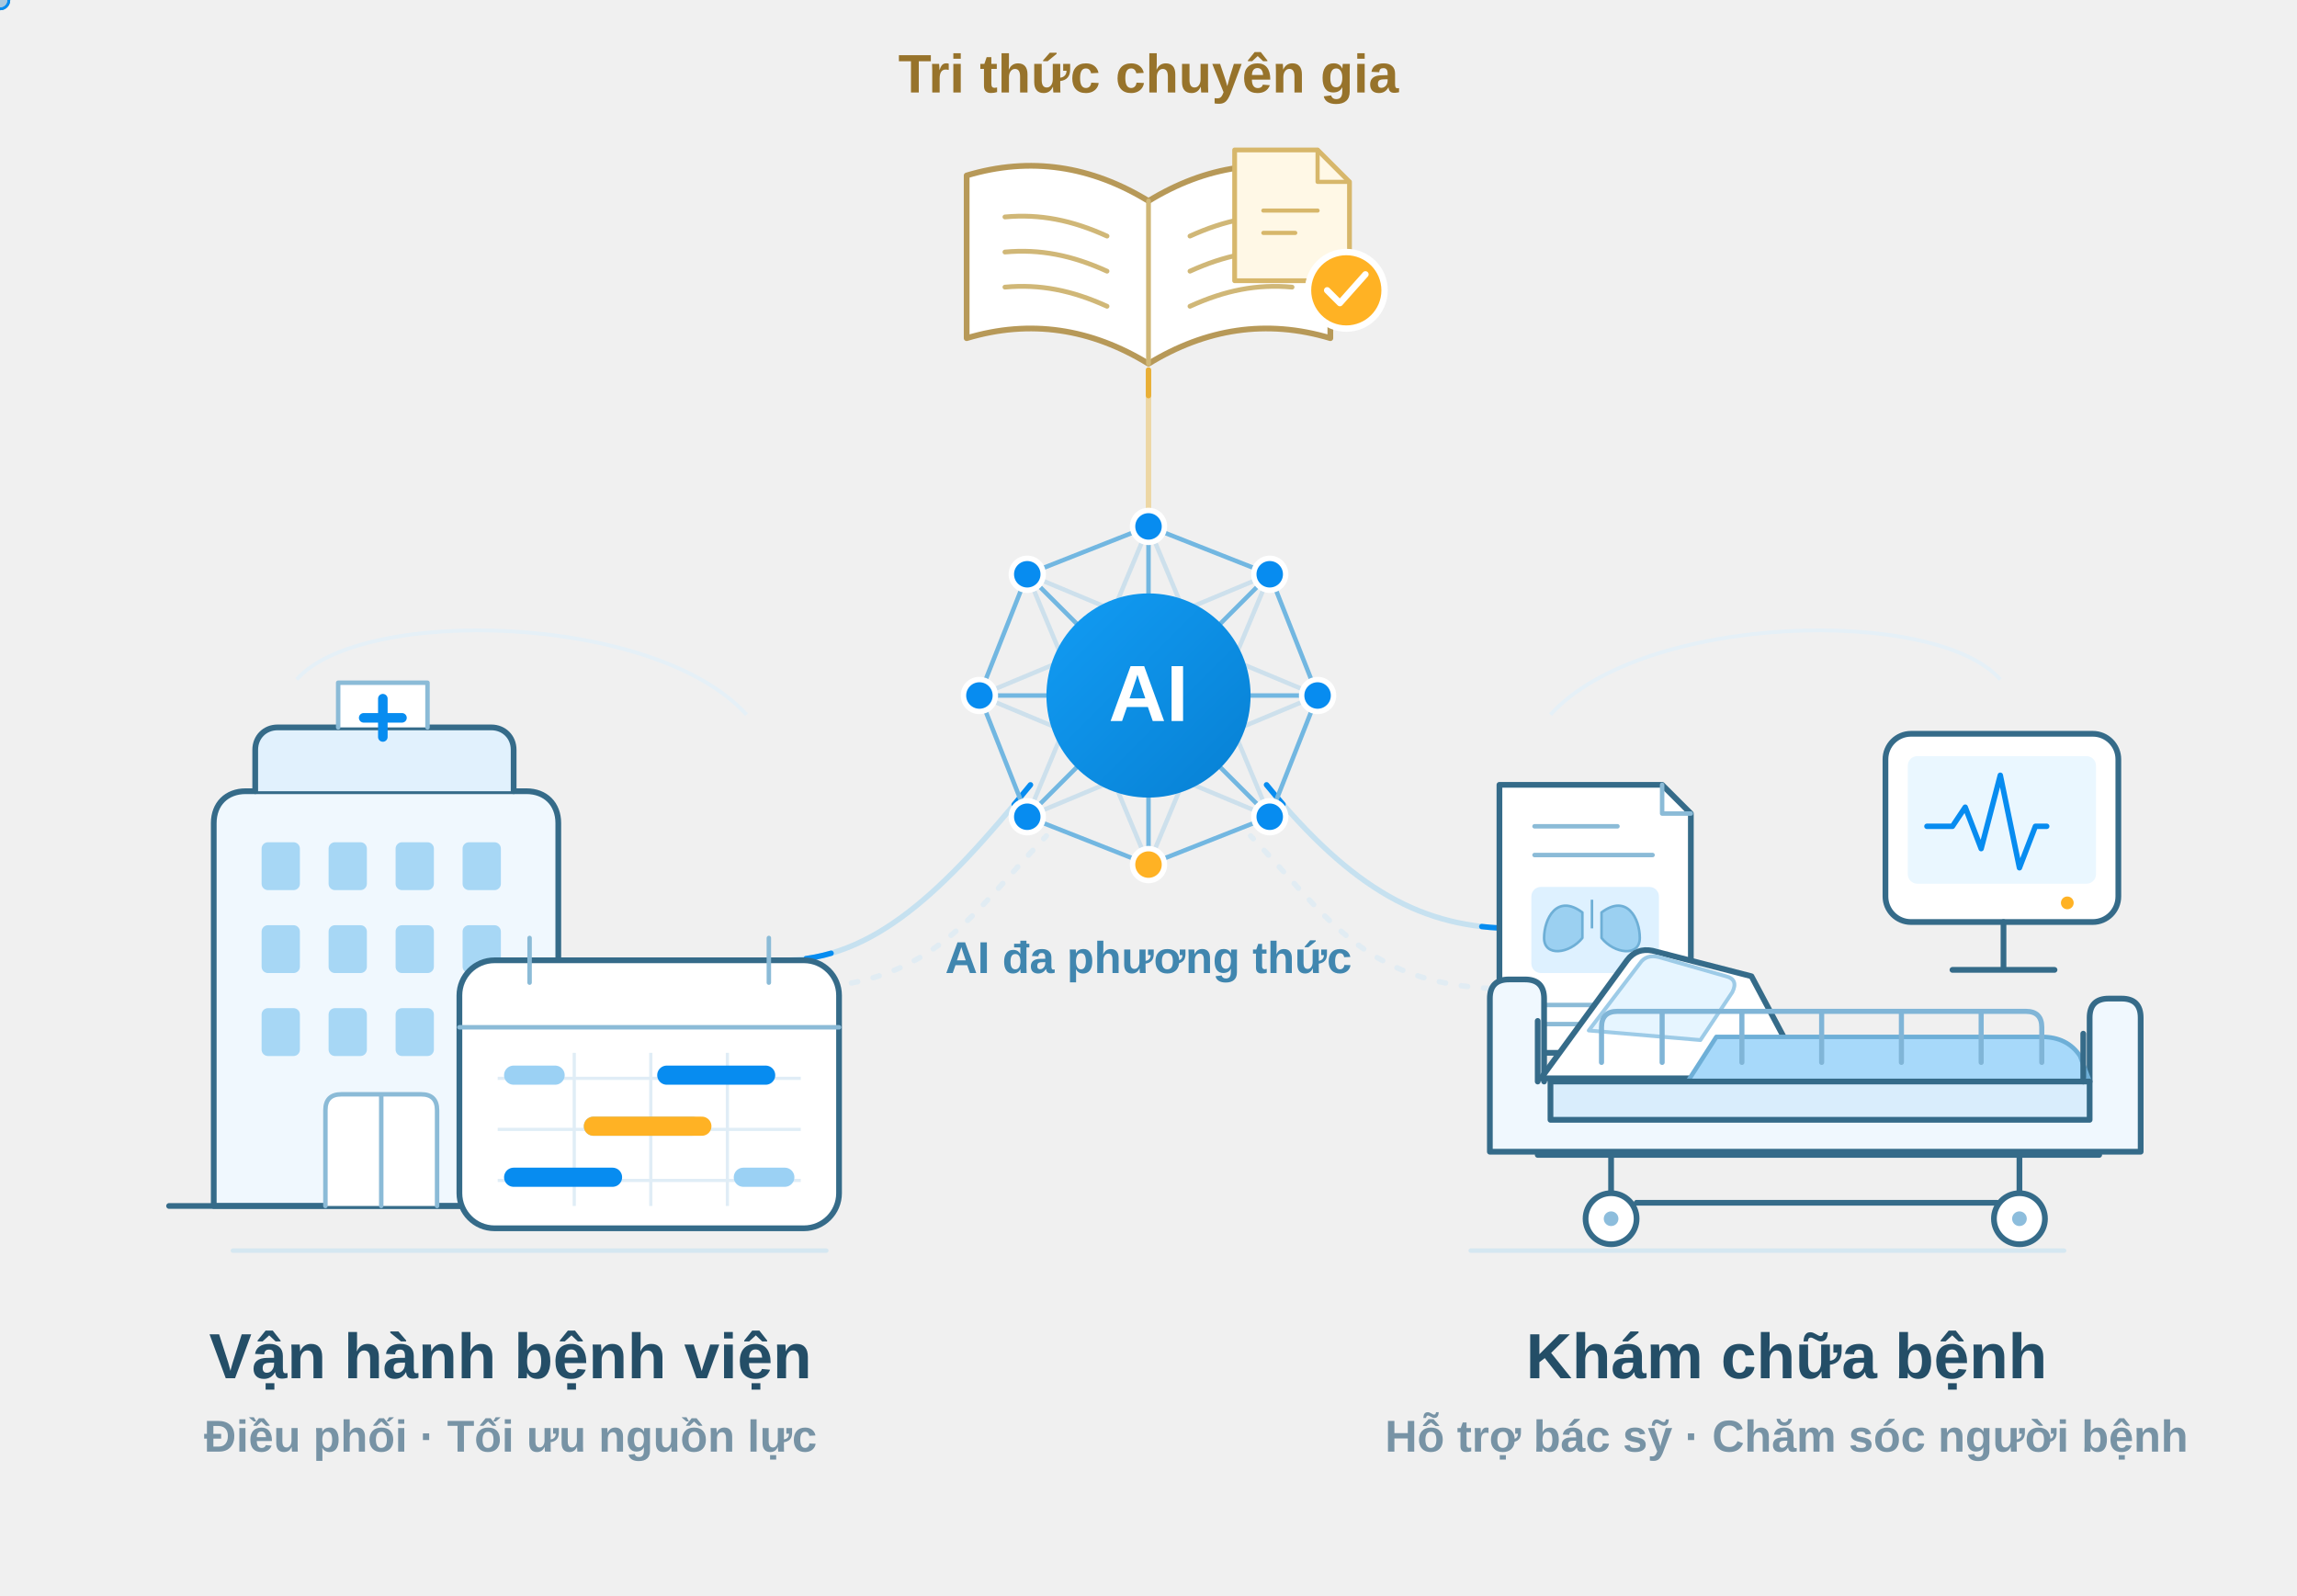
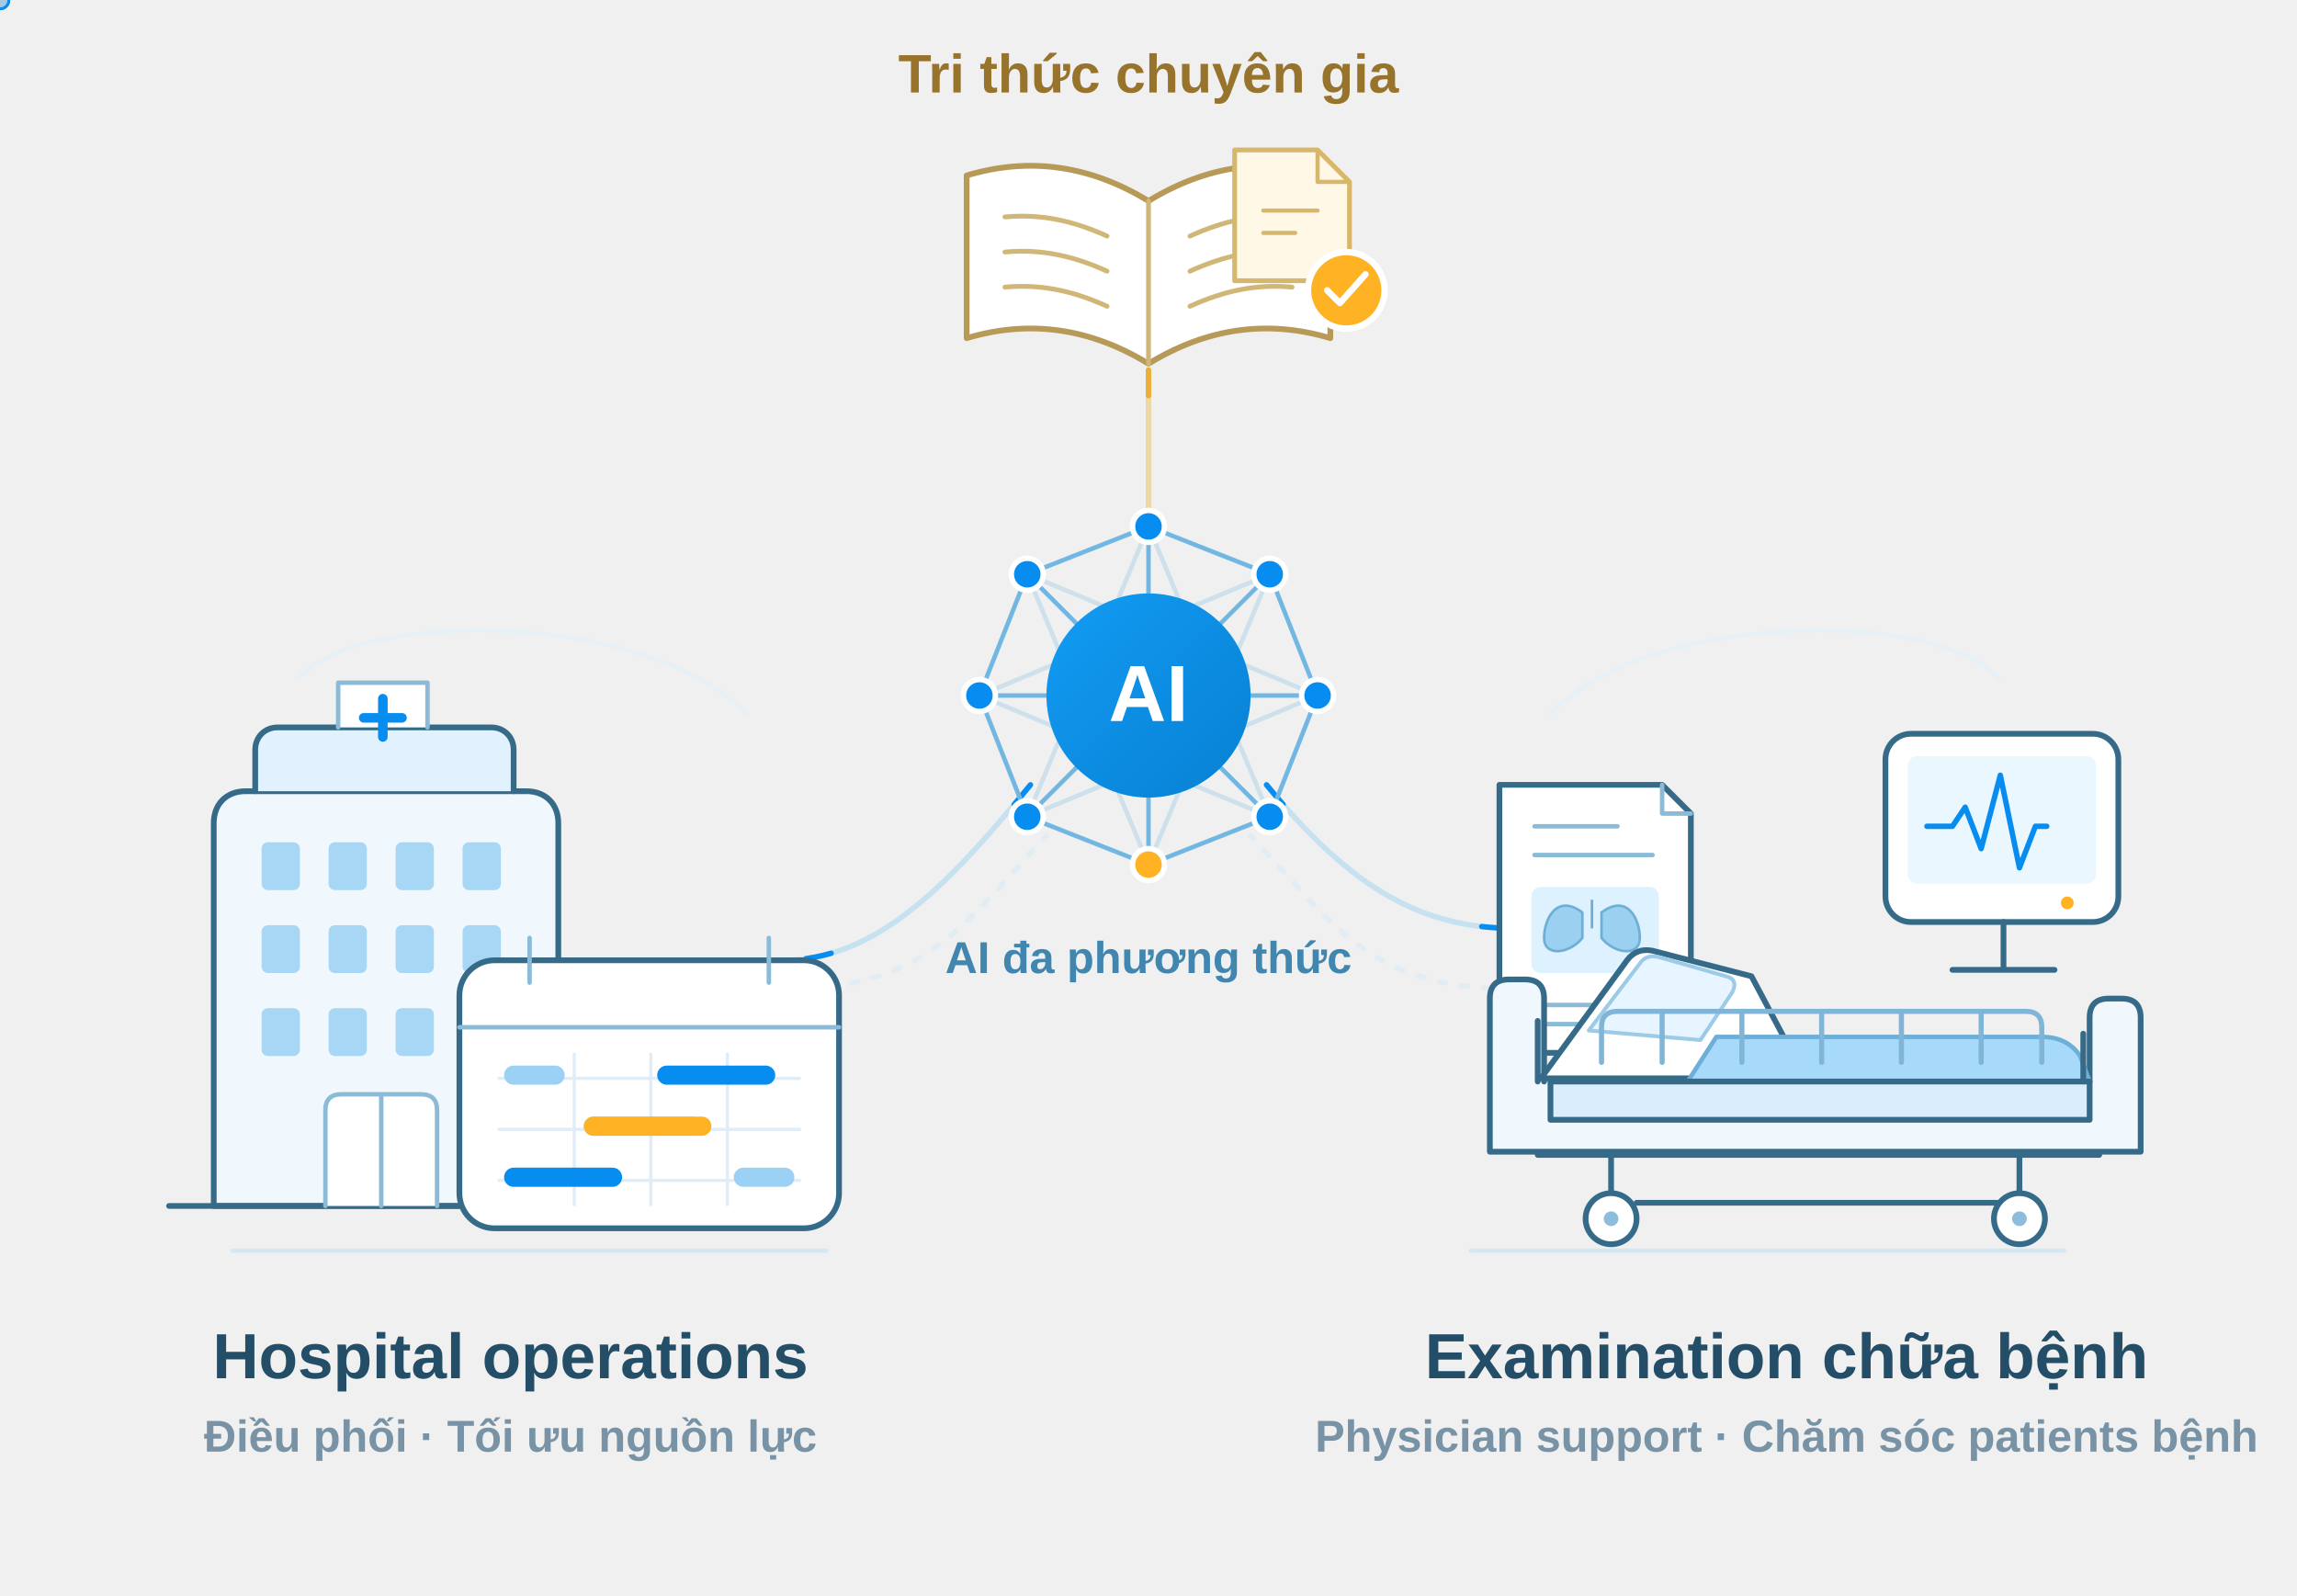
<svg xmlns="http://www.w3.org/2000/svg" xmlns:xlink="http://www.w3.org/1999/xlink" class="mc-ai-scene mc-h16" viewBox="0 0 720 500" role="img" aria-labelledby="mc-h16-title mc-h16-desc">
  <style>
.mc-h16 text{font-family:"Nunito Sans",Arial,sans-serif}
.mc-h16-title{font-size:20px;font-weight:750;fill:#244e67}
.mc-h16-note{font-size:14px;font-weight:600;fill:#7793a5}
.mc-h16-ink{stroke:#356b89;stroke-width:1.8;stroke-linecap:round;stroke-linejoin:round}
.mc-h16-detail{stroke:#8bbbd7;stroke-width:1.4;stroke-linecap:round;stroke-linejoin:round}
.mc-h16-flow{fill:none;stroke-linecap:round;stroke-linejoin:round;stroke-width:1.7}
.mc-h16-flow-accent{stroke-dasharray:8 75;animation:mcH16Flow 6s linear infinite}
.mc-h16-schedule{animation:mcH16Schedule 7s ease-in-out infinite;transform-box:fill-box;transform-origin:left center}
.mc-h16-vitals{stroke-dasharray:100;animation:mcH16Vitals 7s ease-in-out infinite}
.mc-h16-synapse{animation:mcH16Synapse 4s ease-in-out infinite;animation-delay:var(--delay,0s)}
.mc-h16-verified{animation:mcH16Verified 7s ease-in-out infinite}
@keyframes mcH16Flow{to{stroke-dashoffset:-166}}
@keyframes mcH16Schedule{0%,15%,100%{transform:scaleX(.6)}40%,80%{transform:scaleX(1)}}
@keyframes mcH16Vitals{0%,10%{stroke-dashoffset:100}65%,85%{stroke-dashoffset:0}100%{stroke-dashoffset:-100}}
@keyframes mcH16Synapse{0%,100%{opacity:.45}40%,70%{opacity:1}}
@keyframes mcH16Verified{0%,100%{opacity:.65}35%,80%{opacity:1}}
@media(prefers-reduced-motion:reduce){.mc-h16 *{animation:none!important}.mc-h16-packets{display:none}.mc-h16-vitals{stroke-dashoffset:0}}
@media print{.mc-h16 *{animation:none!important}.mc-h16-packets{display:none}.mc-h16-vitals{stroke-dashoffset:0}}
</style>
  <defs>
    <linearGradient id="mc-h16-ai" x1="0" y1="0" x2="1" y2="1">
      <stop stop-color="#129cf4" />
      <stop offset="1" stop-color="#0780d3" />
    </linearGradient>
    <path id="mc-h16-expert-route" d="M360 116V162" />
    <path id="mc-h16-ops-route" d="M323 246C296 279 274 301 245 301" />
    <path id="mc-h16-care-route" d="M397 246C424 279 446 291 475 291" />
    <path id="mc-h16-ops-return" d="M246 310C292 310 303 288 328 262" />
    <path id="mc-h16-care-return" d="M474 310C428 310 417 288 392 262" />
  </defs>
  <path d="M73 392H259M461 392H647" fill="none" stroke="#d5e7f1" stroke-width="1.4" stroke-linecap="round" />
  <path d="M93 213C113 190 205 192 234 224M486 224C515 192 607 190 627 213" fill="none" stroke="#e5f0f7" stroke-width="1.2" />
  <text x="360" y="29" text-anchor="middle" class="mc-h16-title" style="font-size:17px;fill:#97732b">Tri thức chuyên gia</text>
  <g class="mc-h16-ink">
    <path d="M303 55C323 49 342 52 360 63 378 52 397 49 417 55V106C397 100 378 103 360 114 342 103 323 100 303 106Z" fill="#fff" stroke="#b79958" />
    <path d="M360 63v51m-45-46c11-1 21 1 32 6m-32 5c11-1 21 1 32 6m-32 5c11-1 21 1 32 6m26-22c11-5 21-7 32-6m-32 17c11-5 21-7 32-6m-32 17c11-5 21-7 32-6" fill="none" stroke="#d0b777" stroke-width="1.5" />
    <path d="M387 47h26l10 10v31h-36Z" fill="#fff8e6" stroke="#d7b76b" stroke-width="1.5" />
    <path d="M413 47v10h10m-27 9h17m-17 7h10" fill="none" stroke="#d7b76b" stroke-width="1.3" />
    <g class="mc-h16-verified">
      <circle cx="422" cy="91" r="12" fill="#ffb224" stroke="#fff" stroke-width="2" />
      <path d="m416 91 4 4 8-9" fill="none" stroke="#fff" stroke-width="2" />
    </g>
  </g>
  <use href="#mc-h16-expert-route" xlink:href="#mc-h16-expert-route" class="mc-h16-flow" stroke="#edd7a4" />
  <use href="#mc-h16-expert-route" xlink:href="#mc-h16-expert-route" class="mc-h16-flow mc-h16-flow-accent" stroke="#e9af36" />
  <g class="mc-h16-flow" stroke="#c6e1f0">
    <use href="#mc-h16-ops-route" xlink:href="#mc-h16-ops-route" />
    <use href="#mc-h16-care-route" xlink:href="#mc-h16-care-route" />
  </g>
  <g class="mc-h16-flow" stroke="#e1ecf3" stroke-dasharray="2 5" stroke-width="1">
    <use href="#mc-h16-ops-return" xlink:href="#mc-h16-ops-return" />
    <use href="#mc-h16-care-return" xlink:href="#mc-h16-care-return" />
  </g>
  <g class="mc-h16-flow mc-h16-flow-accent" stroke="#078cf0">
    <use href="#mc-h16-ops-route" xlink:href="#mc-h16-ops-route" />
    <use href="#mc-h16-care-route" xlink:href="#mc-h16-care-route" />
  </g>
  <g transform="translate(360 218)">
    <g fill="none" stroke="#72b7e1" stroke-width="1.4">
      <path d="m0-53 38 15 15 38-15 38-38 15-38-15-15-38 15-38Z" />
      <path d="M0-53V0L38-38M53 0H0l38 38M0 53V0l-38 38M-53 0H0l-38-38" />
      <path d="m0-53 38 91-91-38 91-38-38 91-38-91 91 38-91 38Z" opacity=".28" />
    </g>
    <g fill="#078cf0" stroke="#fff" stroke-width="1.7">
      <circle class="mc-h16-synapse" style="--delay:-0.0s" cx="0" cy="-53" r="5" />
      <circle class="mc-h16-synapse" style="--delay:-0.5s" cx="38" cy="-38" r="5" />
      <circle class="mc-h16-synapse" style="--delay:-1.0s" cx="53" cy="0" r="5" />
      <circle class="mc-h16-synapse" style="--delay:-1.5s" cx="38" cy="38" r="5" />
      <circle class="mc-h16-synapse" style="--delay:-2.0s" cx="0" cy="53" r="5" fill="#ffb224" />
      <circle class="mc-h16-synapse" style="--delay:-2.5s" cx="-38" cy="38" r="5" />
      <circle class="mc-h16-synapse" style="--delay:-3.0s" cx="-53" cy="0" r="5" />
      <circle class="mc-h16-synapse" style="--delay:-3.5s" cx="-38" cy="-38" r="5" />
    </g>
    <circle r="32" fill="url(#mc-h16-ai)" />
    <text x="0" y="8" text-anchor="middle" fill="#fff" style="font-family:Poppins,Arial,sans-serif;font-size:25px;font-weight:700">AI</text>
  </g>
  <text x="360" y="305" text-anchor="middle" class="mc-h16-note" style="fill:#4086af;font-size:14px;font-weight:750">AI đa phương thức</text>
  <g transform="translate(53 222)">
    <path d="M14 156V36C14 30 18 26 24 26H112C118 26 122 30 122 36V156Z" fill="#f0f8fe" class="mc-h16-ink" />
    <path d="M27 26V13C27 9 30 6 34 6H101C105 6 108 9 108 13V26" fill="#e1f1fd" class="mc-h16-ink" />
    <path d="M53 6V-8H81V6" fill="#fff" class="mc-h16-detail" />
    <path d="M67-3v12m-6-6h12" stroke="#078cf0" stroke-width="3" stroke-linecap="round" />
    <path d="M0 156h141" fill="none" class="mc-h16-ink" />
    <g fill="#a7d7f5">
      <rect x="29" y="42" width="12" height="15" rx="2" />
      <rect x="50" y="42" width="12" height="15" rx="2" />
      <rect x="71" y="42" width="12" height="15" rx="2" />
      <rect x="92" y="42" width="12" height="15" rx="2" />
      <rect x="29" y="68" width="12" height="15" rx="2" />
      <rect x="50" y="68" width="12" height="15" rx="2" />
      <rect x="71" y="68" width="12" height="15" rx="2" />
      <rect x="92" y="68" width="12" height="15" rx="2" />
      <rect x="29" y="94" width="12" height="15" rx="2" />
      <rect x="50" y="94" width="12" height="15" rx="2" />
      <rect x="71" y="94" width="12" height="15" rx="2" />
      <rect x="92" y="94" width="12" height="15" rx="2" />
    </g>
    <path d="M49 156v-30q0-5 5-5h25q5 0 5 5v30M66.5 121v35" fill="#fff" class="mc-h16-detail" />
    <g transform="translate(91 79)">
      <rect width="119" height="84" rx="11" fill="#fff" class="mc-h16-ink" />
      <path d="M0 21h119M22-7V7m75-14V7" fill="none" class="mc-h16-detail" stroke-width="2" />
      <path d="M12 37h95M12 53h95M12 69h95m-71-40v48m24-48v48m24-48v48" fill="none" stroke="#e0edf6" stroke-width="1" />
      <g stroke-width="6" stroke-linecap="round">
        <path d="M17 36h13m12 16h31m16 16h13" stroke="#9bd1f4" />
        <path d="M65 36h31m-79 32h31" stroke="#078cf0" />
        <path class="mc-h16-schedule" d="M42 52h34" stroke="#ffb224" />
      </g>
    </g>
  </g>
  <g transform="translate(457 222)">
    <g transform="translate(134 8)">
      <rect width="73" height="59" rx="8" fill="#fff" class="mc-h16-ink" />
      <rect x="7" y="7" width="59" height="40" rx="3" fill="#eaf7ff" />
      <path d="M37 59v15m-16 0h32" fill="none" class="mc-h16-ink" />
      <path class="mc-h16-vitals" d="M13 29h8l4-6 5 13 6-23 6 29 5-13h12" fill="none" stroke="#078cf0" stroke-width="1.7" stroke-linecap="round" stroke-linejoin="round" />
      <circle cx="57" cy="53" r="2" fill="#ffb224" />
    </g>
    <g transform="translate(10 24)">
      <path d="M3 0h51l9 9v75H3Z" fill="#fff" class="mc-h16-ink" />
      <path d="M54 0v9h9m-49 4h26m-26 9h37" fill="none" class="mc-h16-detail" />
      <rect x="13" y="32" width="40" height="27" rx="3" fill="#def1ff" />
      <path d="M32 36v9m-3-5c-8-6-12 2-12 8 0 6 8 5 12 0Zm6 0c8-6 12 2 12 8 0 6-8 5-12 0Z" fill="#9bd0f1" stroke="#6eafd6" stroke-width=".8" stroke-linejoin="round" />
      <path d="M14 69h20m-20 6h31" fill="none" class="mc-h16-detail" />
    </g>
    <g class="mc-h16-ink">
      <path d="M10 117V91q0-6 6-6h5q6 0 6 6v26m171 0V97q0-6 6-6h4q6 0 6 6v42H10v-22" fill="#f0f8fe" />
      <path d="m26 116 27-37q3-4 8-3l31 8 17 32Z" fill="#fff" />
      <path d="m41 101 16-21q2-3 6-2l21 6q4 1 2 5l-10 15Z" fill="#e6f5ff" stroke="#9dcbe7" stroke-width="1.2" />
      <path d="M81 103h102q8 0 12 6l3 8H72Z" fill="#a7d9fa" stroke="#6eafd7" stroke-width="1.4" />
      <path d="M29 117h169v12H29Z" fill="#d9edfc" />
      <path d="M25 140h176m-153 0v16m128-16v16m-120-1h113" fill="none" />
      <path d="M45 111v-11q0-5 5-5h128q5 0 5 5v11m-119-16v16m25-16v16m25-16v16m25-16v16m25-16v16" fill="none" stroke="#80b5d7" stroke-width="1.6" />
      <circle cx="48" cy="160" r="8" fill="#fff" />
      <circle cx="176" cy="160" r="8" fill="#fff" />
      <circle cx="48" cy="160" r="2.3" fill="#8dbddc" stroke="none" />
      <circle cx="176" cy="160" r="2.3" fill="#8dbddc" stroke="none" />
      <path d="M196 117v-15m-171 15V98" fill="none" />
    </g>
  </g>
-   <text x="160" y="432" text-anchor="middle" class="mc-h16-title">Vận hành bệnh viện</text>
+   <text x="160" y="432" text-anchor="middle" class="mc-h16-title">Hospital operations</text>
  <text x="160" y="455" text-anchor="middle" class="mc-h16-note">Điều phối · Tối ưu nguồn lực</text>
-   <text x="560" y="432" text-anchor="middle" class="mc-h16-title">Khám chữa bệnh</text>
-   <text x="560" y="455" text-anchor="middle" class="mc-h16-note">Hỗ trợ bác sỹ · Chăm sóc người bệnh</text>
+   <text x="560" y="432" text-anchor="middle" class="mc-h16-title">Examination chữa bệnh</text>
+   <text x="560" y="455" text-anchor="middle" class="mc-h16-note">Physician support · Chăm sóc patients bệnh</text>
  <g class="mc-h16-packets">
    <circle r="3.2" fill="#e5ac32">
      <animateMotion dur="3.5s" begin="0s" repeatCount="indefinite">
        <mpath href="#mc-h16-expert-route" xlink:href="#mc-h16-expert-route" />
      </animateMotion>
    </circle>
    <circle r="3.2" fill="#078cf0">
      <animateMotion dur="4s" begin="-1s" repeatCount="indefinite">
        <mpath href="#mc-h16-ops-route" xlink:href="#mc-h16-ops-route" />
      </animateMotion>
    </circle>
    <circle r="3.2" fill="#078cf0">
      <animateMotion dur="4s" begin="-1s" repeatCount="indefinite">
        <mpath href="#mc-h16-care-route" xlink:href="#mc-h16-care-route" />
      </animateMotion>
    </circle>
    <circle r="2.3" fill="#a7c8df">
      <animateMotion dur="6s" begin="-3s" repeatCount="indefinite">
        <mpath href="#mc-h16-ops-return" xlink:href="#mc-h16-ops-return" />
      </animateMotion>
    </circle>
    <circle r="2.3" fill="#a7c8df">
      <animateMotion dur="6s" begin="-3s" repeatCount="indefinite">
        <mpath href="#mc-h16-care-return" xlink:href="#mc-h16-care-return" />
      </animateMotion>
    </circle>
  </g>
</svg>
